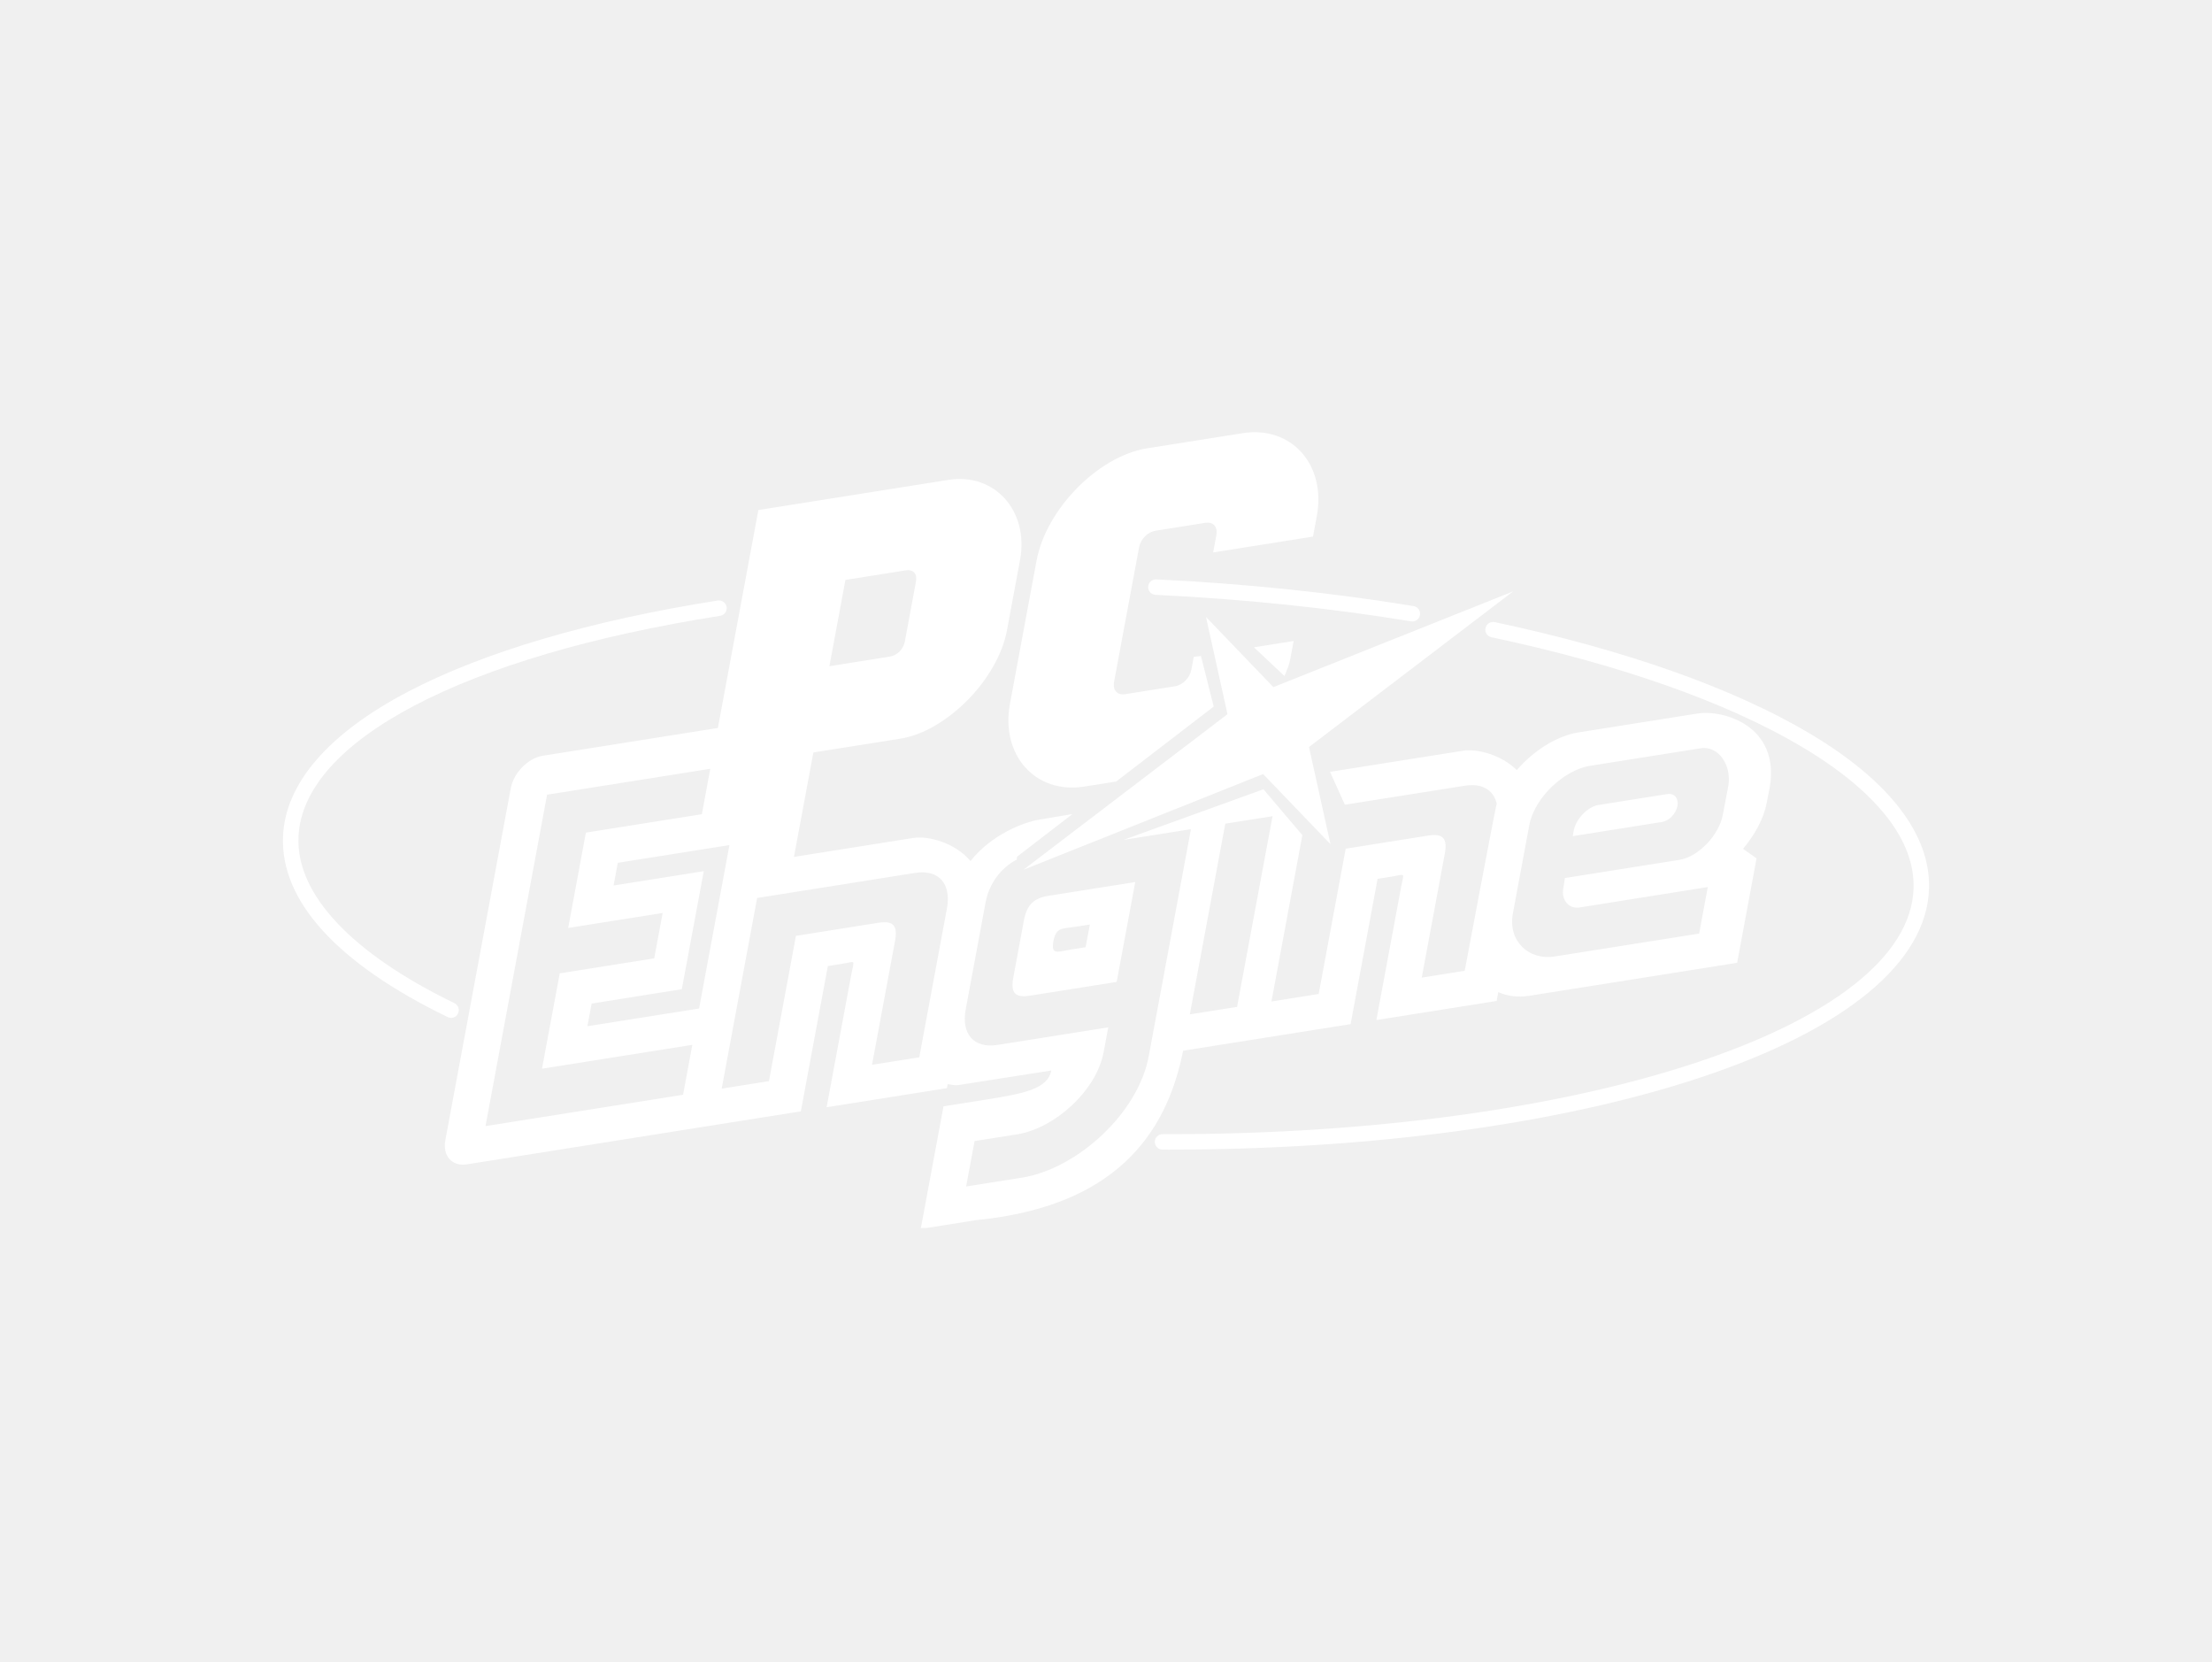
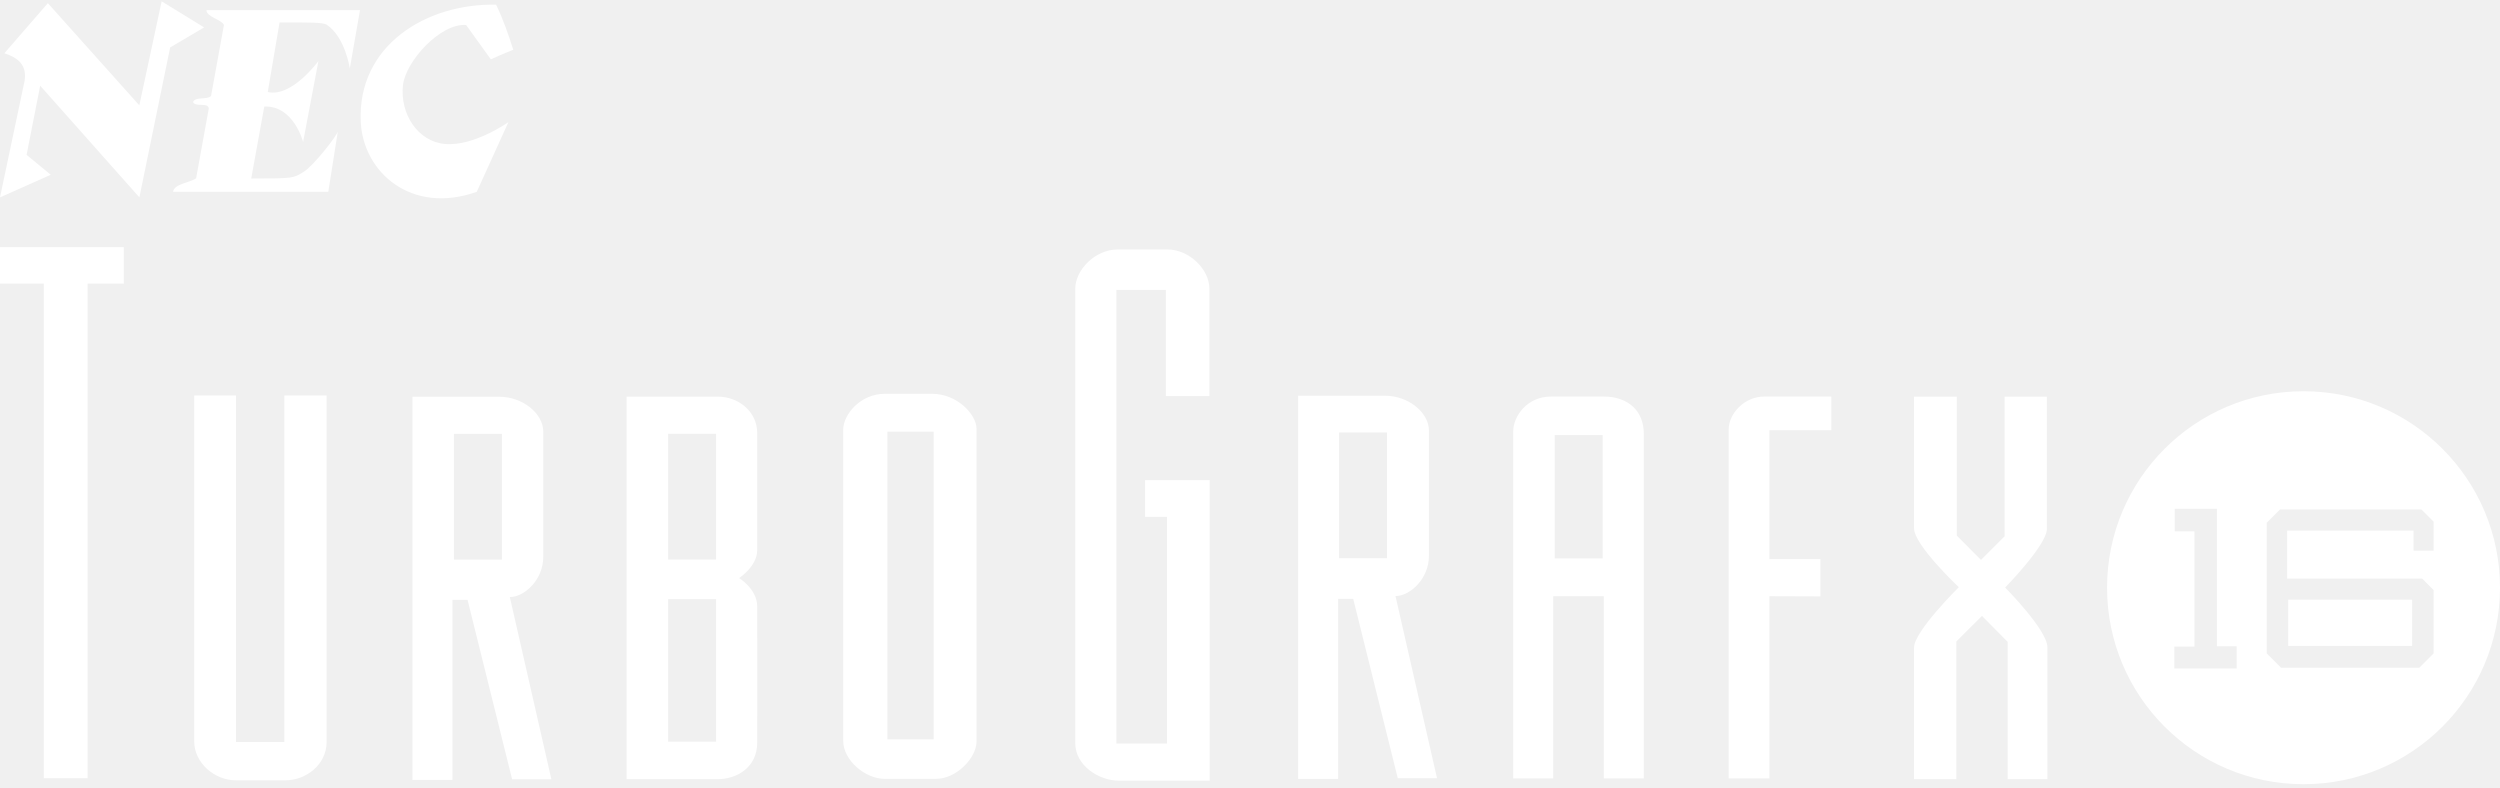
- <svg xmlns="http://www.w3.org/2000/svg" width="430" height="323" viewBox="0 0 430 323" fill="none">
-   <g clip-path="url(#clip0_30_228)">
-     <path d="M87.682 197.828C87.46 197.828 87.237 197.778 87.026 197.674C65.589 187.27 54.521 175.141 55.016 162.596C55.419 152.269 63.846 142.52 79.387 134.397C94.131 126.693 114.929 120.579 139.531 116.713C140.352 116.585 141.121 117.146 141.249 117.966C141.379 118.786 140.817 119.554 139.997 119.684C90.161 127.51 58.75 143.999 58.02 162.716C57.581 173.812 68.348 185.268 88.339 194.971C89.085 195.333 89.396 196.23 89.034 196.981C88.774 197.515 88.238 197.828 87.682 197.828Z" fill="white" />
-     <path d="M274.554 120.782C274.473 120.782 274.39 120.776 274.307 120.763C258.471 118.163 241.757 116.428 224.625 115.608C223.794 115.57 223.154 114.866 223.194 114.035C223.234 113.207 223.951 112.573 224.767 112.607C242.015 113.432 258.847 115.178 274.796 117.797C275.614 117.931 276.171 118.704 276.035 119.523C275.913 120.261 275.277 120.782 274.554 120.782Z" fill="white" />
-     <path d="M227.243 223.434C226.822 223.434 226.405 223.434 225.984 223.432C225.153 223.43 224.485 222.757 224.487 221.926C224.49 221.097 225.159 220.428 225.988 220.428C225.99 220.428 225.992 220.428 225.995 220.428C226.407 220.429 226.829 220.429 227.244 220.429C307.678 220.431 371.149 199.523 371.986 172.653C372.28 163.249 364.726 153.709 350.138 145.067C335.612 136.459 314.792 129.122 289.935 123.85C289.123 123.678 288.605 122.879 288.775 122.067C288.947 121.256 289.747 120.739 290.559 120.909C315.732 126.249 336.865 133.708 351.67 142.482C367.256 151.717 375.321 162.184 374.99 172.746C374.546 187.036 358.76 200.062 330.542 209.42C303.258 218.466 266.616 223.434 227.243 223.434Z" fill="white" />
-     <path d="M254.461 145.187L294.141 114.941L247.536 133.544L234.439 119.911L238.615 138.802L198.936 169.047L245.542 150.439L258.637 164.071L254.461 145.187Z" fill="white" />
-     <path d="M204.768 182.944C205.338 180.144 206.376 180.551 209.215 180.099L211.859 179.683L211.036 184.091L208.392 184.513C205.553 184.964 204.302 185.722 204.768 182.944ZM199.038 178.908L196.981 189.976C196.418 192.998 197.331 193.97 200.239 193.51L217.076 190.839L220.685 171.431L203.846 174.098C200.939 174.559 199.596 175.888 199.038 178.908ZM305.925 161.44L305.728 162.509L323.096 159.752C324.467 159.532 325.802 158.146 326.083 156.648C326.357 155.15 325.475 154.112 324.103 154.332L319.643 155.036L312.526 156.169L310.723 156.451C308.636 156.785 306.347 159.163 305.925 161.44ZM184.071 211.488L184.212 210.716C184.808 210.761 185.609 210.992 186.308 210.888L204.358 208.057C203.687 211.657 198.932 212.561 191.672 213.71L183.412 215.022L178.981 238.844L189.836 237.123C216.558 234.485 226.724 220.674 229.988 204.21L262.55 199.042L267.796 170.808L270.445 170.385C273.346 169.924 272.918 169.4 272.362 172.416L267.559 198.25L290.936 194.539L291.255 192.828C293.019 193.606 295.082 193.88 297.263 193.537L337.692 187.124L341.462 166.832L338.843 164.966C341.112 162.276 342.882 158.987 343.395 156.225L344.031 153.025C346.049 141.056 335.014 137.876 329.977 138.677L306.777 142.358C302.667 143.011 298.144 145.874 294.851 149.667C291.807 146.652 287.109 145.48 284.375 145.914L258.546 150.011L261.438 156.401L284.732 152.71C288.092 152.174 290.336 153.515 290.952 156.177C290.703 156.881 284.732 188.675 284.732 188.675L276.379 190.002L280.858 165.931C281.413 162.916 280.502 161.941 277.602 162.403L261.595 164.946L256.344 193.179L247.163 194.641L253.171 162.314L245.613 153.398L218.406 163.234L231.301 161.187L231.509 161.158L223.309 205.274C221.226 216.479 209.268 227.195 198.661 228.88L187.808 230.599L189.454 221.771L197.709 220.465C204.967 219.31 213.139 212.045 214.548 204.449L215.438 199.669L193.94 203.079C189.33 203.812 186.828 201.012 187.734 196.142L191.59 175.404C192.272 171.718 194.572 168.659 197.648 167.068L197.698 166.514L208.485 158.213L202.184 159.274C198.831 159.803 192.615 162.317 188.664 167.355C185.678 163.79 180.454 162.395 177.512 162.862L154.339 166.543L158.116 146.244L175.022 143.561C184.021 142.137 193.979 132.014 195.749 122.508L198.29 108.829C200.059 99.318 193.371 91.838 184.371 93.266L147.424 99.127L139.551 141.482L105.531 146.881C102.652 147.339 99.85 150.178 99.286 153.22L86.572 221.604C86.008 224.648 87.885 226.748 90.764 226.294L155.68 215.993L160.931 187.76L163.575 187.336C166.483 186.881 166.054 186.357 165.49 189.371L160.689 215.197L184.071 211.488ZM135.899 196.007L114.192 199.451L115.009 195.045L132.541 192.257L136.807 169.315L119.276 172.101L120.092 167.69L141.799 164.245L135.899 196.007ZM134.586 203.068L132.783 212.772L94.378 218.864L106.347 154.452L138.074 149.419L136.435 158.244L113.892 161.824L110.45 180.352L128.816 177.439L127.177 186.26L108.81 189.172L105.36 207.707L134.586 203.068ZM178.701 205.493L169.515 206.945L173.988 182.882C174.552 179.865 173.64 178.886 170.732 179.346L154.727 181.889L149.48 210.122L140.294 211.582L147.182 174.526L147.395 174.491L177.867 169.657C182.476 168.924 184.977 171.72 184.071 176.594L178.701 205.493ZM238.395 160.053L247.373 158.632L240.48 195.69L231.299 197.145L238.185 160.092L238.395 160.053ZM294.097 177.518L297.284 160.376C298.295 154.954 304.122 149.629 309.085 148.84L330.563 145.436C334.181 144.86 336.695 148.902 335.957 152.856L334.903 158.374C334.164 162.33 330.123 166.533 326.508 167.109L304.214 170.648L303.893 172.65C303.469 174.924 304.979 176.701 307.066 176.369L331.984 172.401L330.304 181.444L302.194 185.9C297.23 186.687 293.093 182.944 294.097 177.518ZM161.23 129.476L164.346 112.71L176.035 110.856C177.568 110.613 178.351 111.488 178.046 113.104L175.916 124.579C175.611 126.201 174.452 127.378 172.918 127.622L161.23 129.476Z" fill="white" />
-     <path d="M235.938 137.32L233.458 127.492L232.058 127.66L231.609 130.084C231.298 131.765 229.947 133.132 228.362 133.387L218.759 134.909C217.173 135.163 216.266 134.147 216.579 132.468L221.418 106.438C221.73 104.765 223.08 103.395 224.664 103.142L234.268 101.62C235.853 101.368 236.759 102.381 236.446 104.055L235.827 107.369L255.241 104.285L255.978 100.317C257.839 90.304 251.032 82.691 241.552 84.189L222.978 87.137C213.504 88.642 203.362 98.944 201.501 108.958L196.335 136.752C194.476 146.766 201.283 154.378 210.763 152.874L216.971 151.894L235.938 137.32Z" fill="white" />
-     <path d="M249.7 131.392C250.207 130.028 250.557 129.51 250.817 128.112L251.476 124.578L243.751 125.806L249.7 131.392Z" fill="white" />
+ <svg xmlns="http://www.w3.org/2000/svg" clip-rule="evenodd" fill-rule="evenodd" stroke-linejoin="round" stroke-miterlimit="2" viewBox="0 0 600 189">
+   <g fill="#fff">
+     <g fill-rule="nonzero">
+       <path d="m0 59.32h29.719v8.746h-8.698v118.704h-10.513v-118.704h-10.508v-8.746z" />
+       <path d="m56.641 178.082h11.601v-83.166h10.146v83.166c0 5.382-4.892 9.195-9.906 9.195h-11.841c-5.299 0-10.027-4.313-10.027-9.304v-83.057h10.027z" />
+       <path d="m274.823 115.229h15.496v72.131h-21.836c-4.669 0-10.42-3.574-10.42-8.996v-109.035c0-4.581 4.799-9.459 10.191-9.459h11.915c5.286 0 10.081 4.834 10.081 9.352v25.831h-10.444v-25.471h-11.867v108.862h12.142v-54.388h-5.258z" />
+       <path d="m424.663 143.092v43.72h-9.783v-83.735c0-3.783 3.759-7.904 8.516-7.904h16.129v8.071h-14.862v30.937h12.235v8.952z" />
+       <path d="m459.366 95.197h10.269v33.35l5.799 5.83 5.676-5.668v-33.512h10.145v31.731c0 3.874-10.023 14.082-10.023 14.082s10.146 10.201 10.146 14.336v31.65h-9.543v-32.951l-6.162-6.23-6.161 6.149v33.033h-10.146v-31.575c0-3.882 10.747-14.493 10.747-14.493s-10.747-10.094-10.747-14.161z" />
+       <path d="m122.361 143.298c3.442 0 8.02-4.115 8.02-9.622v-30.096c0-4.331-4.939-8.363-10.557-8.363h-20.84v91.963h9.606v-43.206h3.624l10.691 43.043h9.423zm-1.901-8.993h-11.508v-30.178h11.508z" />
+       <path d="m334.918 143.058c3.444 0 8.024-4.122 8.024-9.626v-30.096c0-4.329-4.943-8.366-10.557-8.366h-20.839v91.97h9.598v-43.212h3.628l10.693 43.041h9.421zm-2.04-9.096h-11.501v-30.177h11.501z" />
+       <path d="m181.729 145.467c-.044-4.122-4.346-6.729-4.346-6.729s4.346-2.813 4.346-6.724v-28.075c0-5.299-4.665-8.746-9.42-8.746h-21.928v91.804h21.928c4.44 0 9.42-2.773 9.42-8.743 0 0 .049-28.672 0-32.787zm-9.875 32.534h-11.505v-34.217h11.505zm0-43.717h-11.505v-30.177h11.505z" />
+       <path d="m223.724 94.515h-11.416c-5.754 0-9.944 4.919-9.944 8.66v74.557c0 4.82 5.368 9.189 9.899 9.189h12.412c4.848 0 9.695-5.005 9.695-8.996v-75.003c0-3.361-4.577-8.407-10.646-8.407zm.362 82.93h-11.115v-73.848h11.115z" />
+       <path d="m384.908 95.172h-12.678c-5.711 0-9.064 4.707-9.064 8.408v83.232h9.605v-43.72h12.138v43.72h9.605v-82.73c-.001-5.49-3.8-8.91-9.606-8.91zm-.274 38.841h-11.501v-29.591h11.501z" />
+     </g>
+     <path d="m549.173 143.927h29.733v11.09h-29.733z" />
+     <path d="m552.844 93.899c-26.043 0-47.15 21.11-47.15 47.152 0 26.043 21.106 47.156 47.15 47.156 26.041 0 47.156-21.112 47.156-47.156-.001-26.041-21.115-47.152-47.156-47.152zm-16.048 66.527h-14.952v-5.238h4.82v-27.671h-4.731v-5.411h10.139v32.994h4.724zm47.265-28.267h-4.805v-4.813h-30.343v11.514h32.403l2.745 2.753v15.213l-3.436 3.436h-33.169l-3.438-3.436v-31.369l3.184-3.181h33.943l2.916 2.92z" fill-rule="nonzero" />
+     <path d="m49.547 2.438h36.851l-2.444 14.003s-1.085-7.591-5.62-10.562c-1.126-.527-4.011-.491-11.24-.491l-2.83 16.696c5.764 1.356 12.156-7.427 12.156-7.427l-3.676 19.415s-2.255-8.791-9.318-8.5l-3.133 17.271c10.287 0 10.087-.073 12.572-1.591 2.399-1.466 7.999-8.68 8.21-9.69l-2.284 14.47h-37.252c.276-1.927 3.905-2.134 5.529-3.239l3.048-16.798c-.246-1.502-3.192-.208-3.79-1.497.506-1.381 3.468-.476 4.328-1.472l3.092-17.043c-.552-1.288-4.199-1.92-4.199-3.545z" fill-rule="nonzero" />
+     <path d="m119.066 1.127c1.622 3.346 2.926 7.021 4.113 10.817-2.254.874-5.378 2.294-5.378 2.294l-5.931-8.24c-6.178-.484-14.527 8.718-15.159 14.467-.74 6.802 3.492 13.521 10.122 14.095 6.907.6 15.184-5.244 15.184-5.244l-7.592 16.716c-15.658 5.572-27.245-4.656-27.838-16.716-.909-18.411 15.752-28.557 32.479-28.189z" fill-rule="nonzero" />
+     <path d="m33.438 25.281 5.355-24.961 10.187 6.259-8.143 4.803-7.383 35.986-23.811-26.797-3.261 16.593 5.793 4.778-12.175 5.426 5.915-28.024c.645-4.234-2.283-5.693-4.861-6.567l10.43-12.018z" fill-rule="nonzero" />
  </g>
-   <defs>
-     <clipPath id="clip0_30_228">
-       <rect width="320" height="154.667" fill="white" transform="translate(55 84)" />
-     </clipPath>
-   </defs>
</svg>
